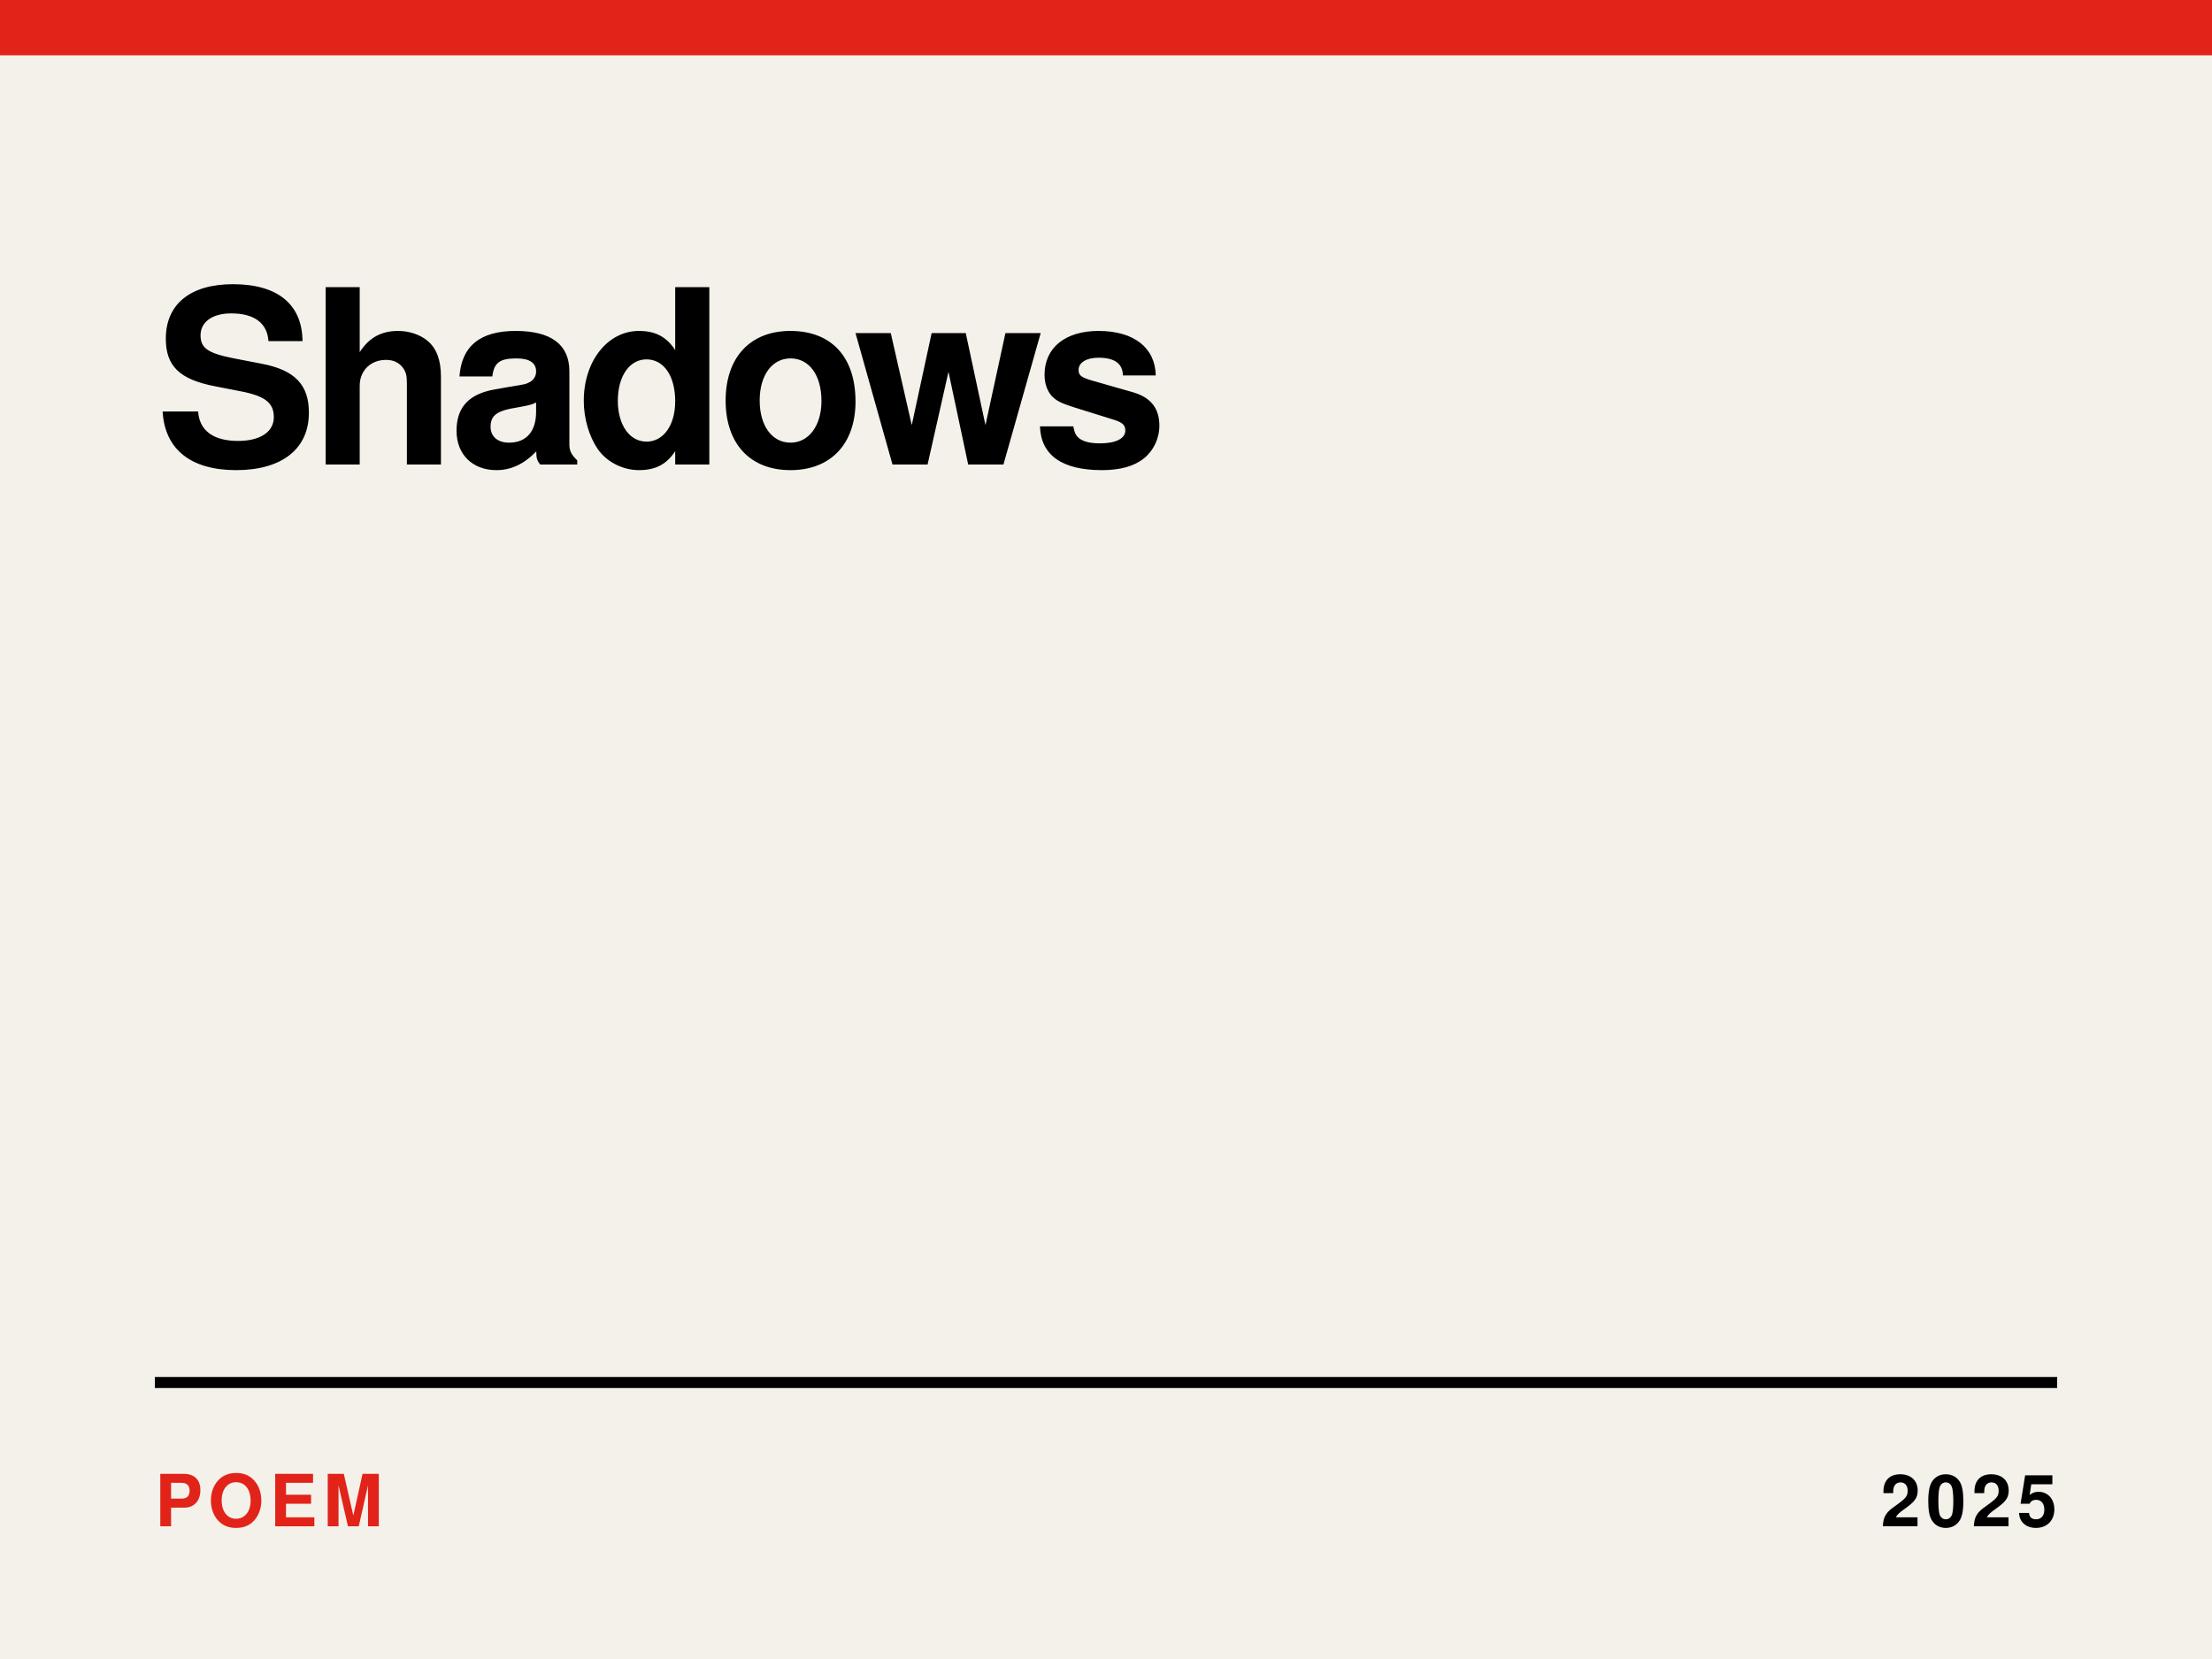
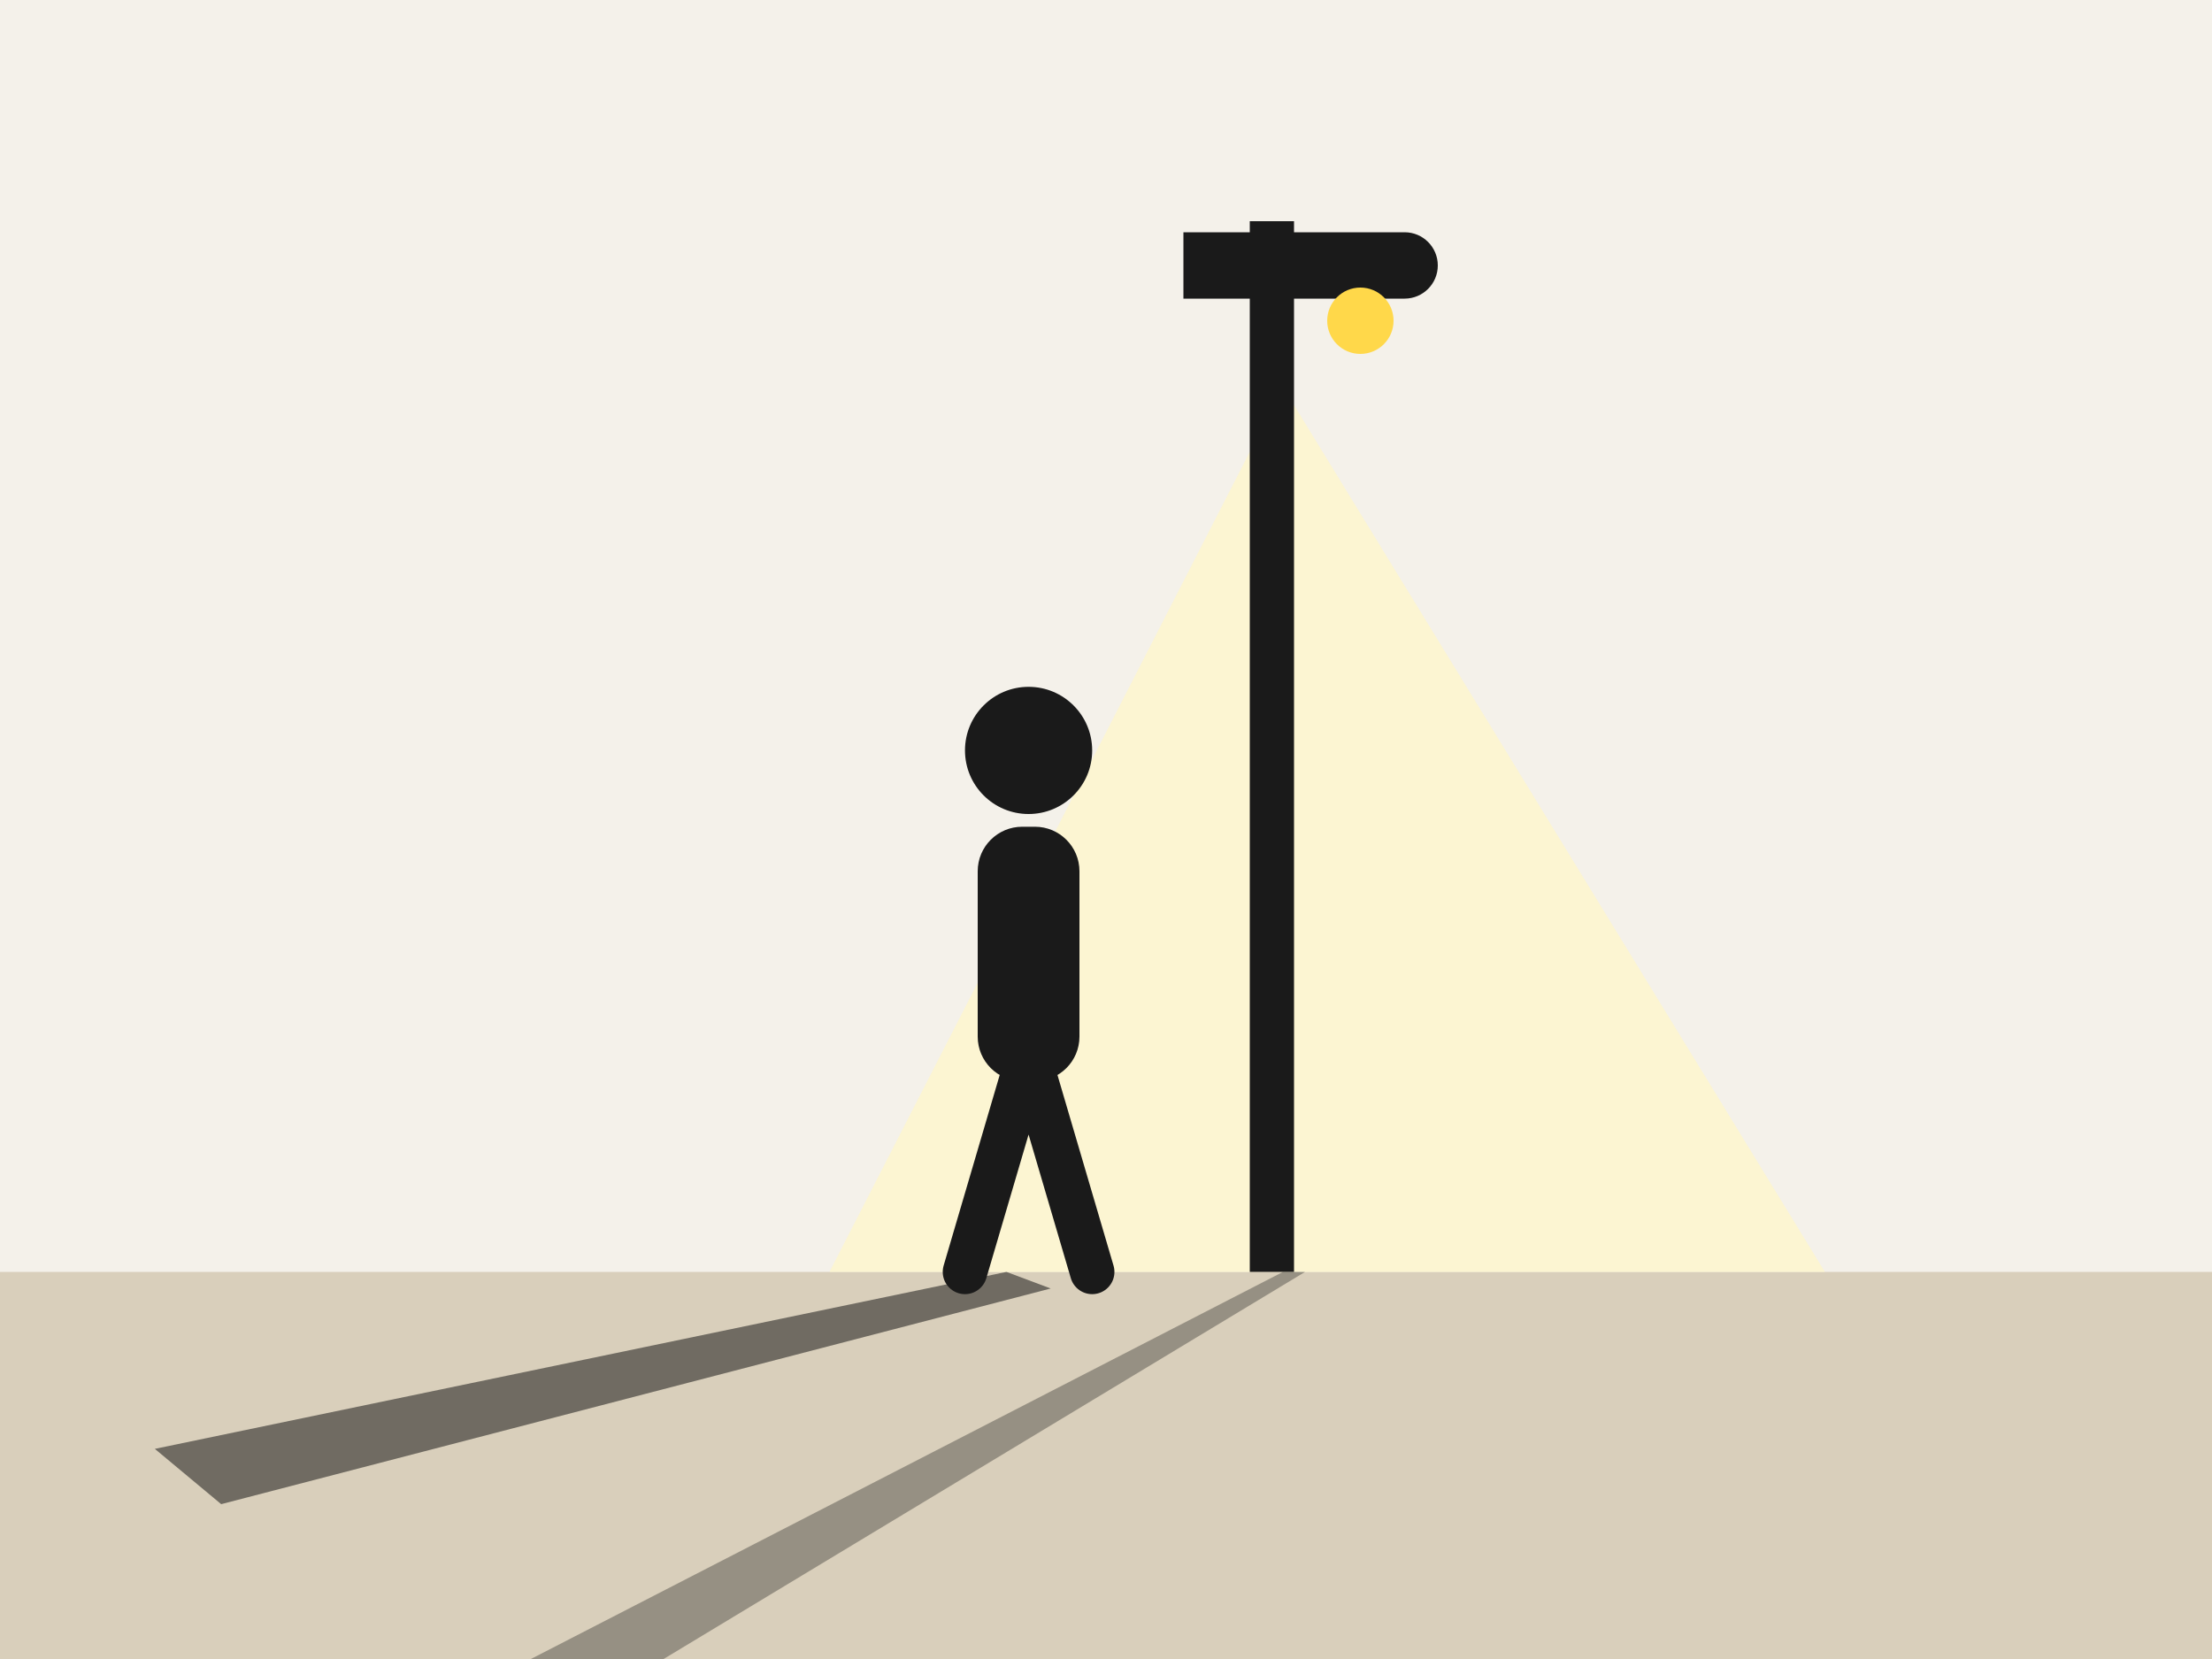
<svg xmlns="http://www.w3.org/2000/svg" viewBox="0 0 400 300" width="400" height="300">
  <rect width="400" height="300" fill="#f4f1ea" />
-   <rect width="400" height="10" fill="#e2231a" />
-   <text x="28" y="84" font-family="'Helvetica Neue', Helvetica, Arial, sans-serif" font-size="44" font-weight="700" letter-spacing="-1.5" fill="#000">
-     <tspan x="28" dy="0">Shadows</tspan>
-   </text>
-   <line x1="28" y1="250" x2="372" y2="250" stroke="#000" stroke-width="2" />
-   <text x="28" y="276" font-family="'Helvetica Neue', Helvetica, Arial, sans-serif" font-size="13" font-weight="700" letter-spacing="1" fill="#e2231a">POEM</text>
-   <text x="372" y="276" text-anchor="end" font-family="'Helvetica Neue', Helvetica, Arial, sans-serif" font-size="13" font-weight="700" letter-spacing="1" fill="#000">2025</text>
+   <rect y="230" width="400" height="70" fill="#d9cfbb" />
+   <path d="M232 70 L150 230 L330 230 Z" fill="#fff6c7" opacity=".7" />
+   <rect x="226" y="40" width="8" height="190" fill="#1a1a1a" />
+   <path d="M214 42 h40 a6 6 0 0 1 0 12 h-40 z" fill="#1a1a1a" />
+   <circle cx="246" cy="58" r="6" fill="#ffd84a" />
+   <path d="M182 230 L28 262 L40 272 L190 233 Z" fill="#1a1a1a" opacity=".55" />
+   <path d="M186 190.9 L174.5 230 M186 190.9 L197.5 230" stroke="#1a1a1a" stroke-width="8.05" stroke-linecap="round" />
+   <rect x="176.8" y="149.5" width="18.4" height="46.0" rx="8.05" fill="#1a1a1a" />
+   <circle cx="186" cy="135.7" r="11.5" fill="#1a1a1a" />
+   <path d="M232 230 L236 230 L120 300 L96 300 Z" fill="#1a1a1a" opacity=".35" />
</svg>
